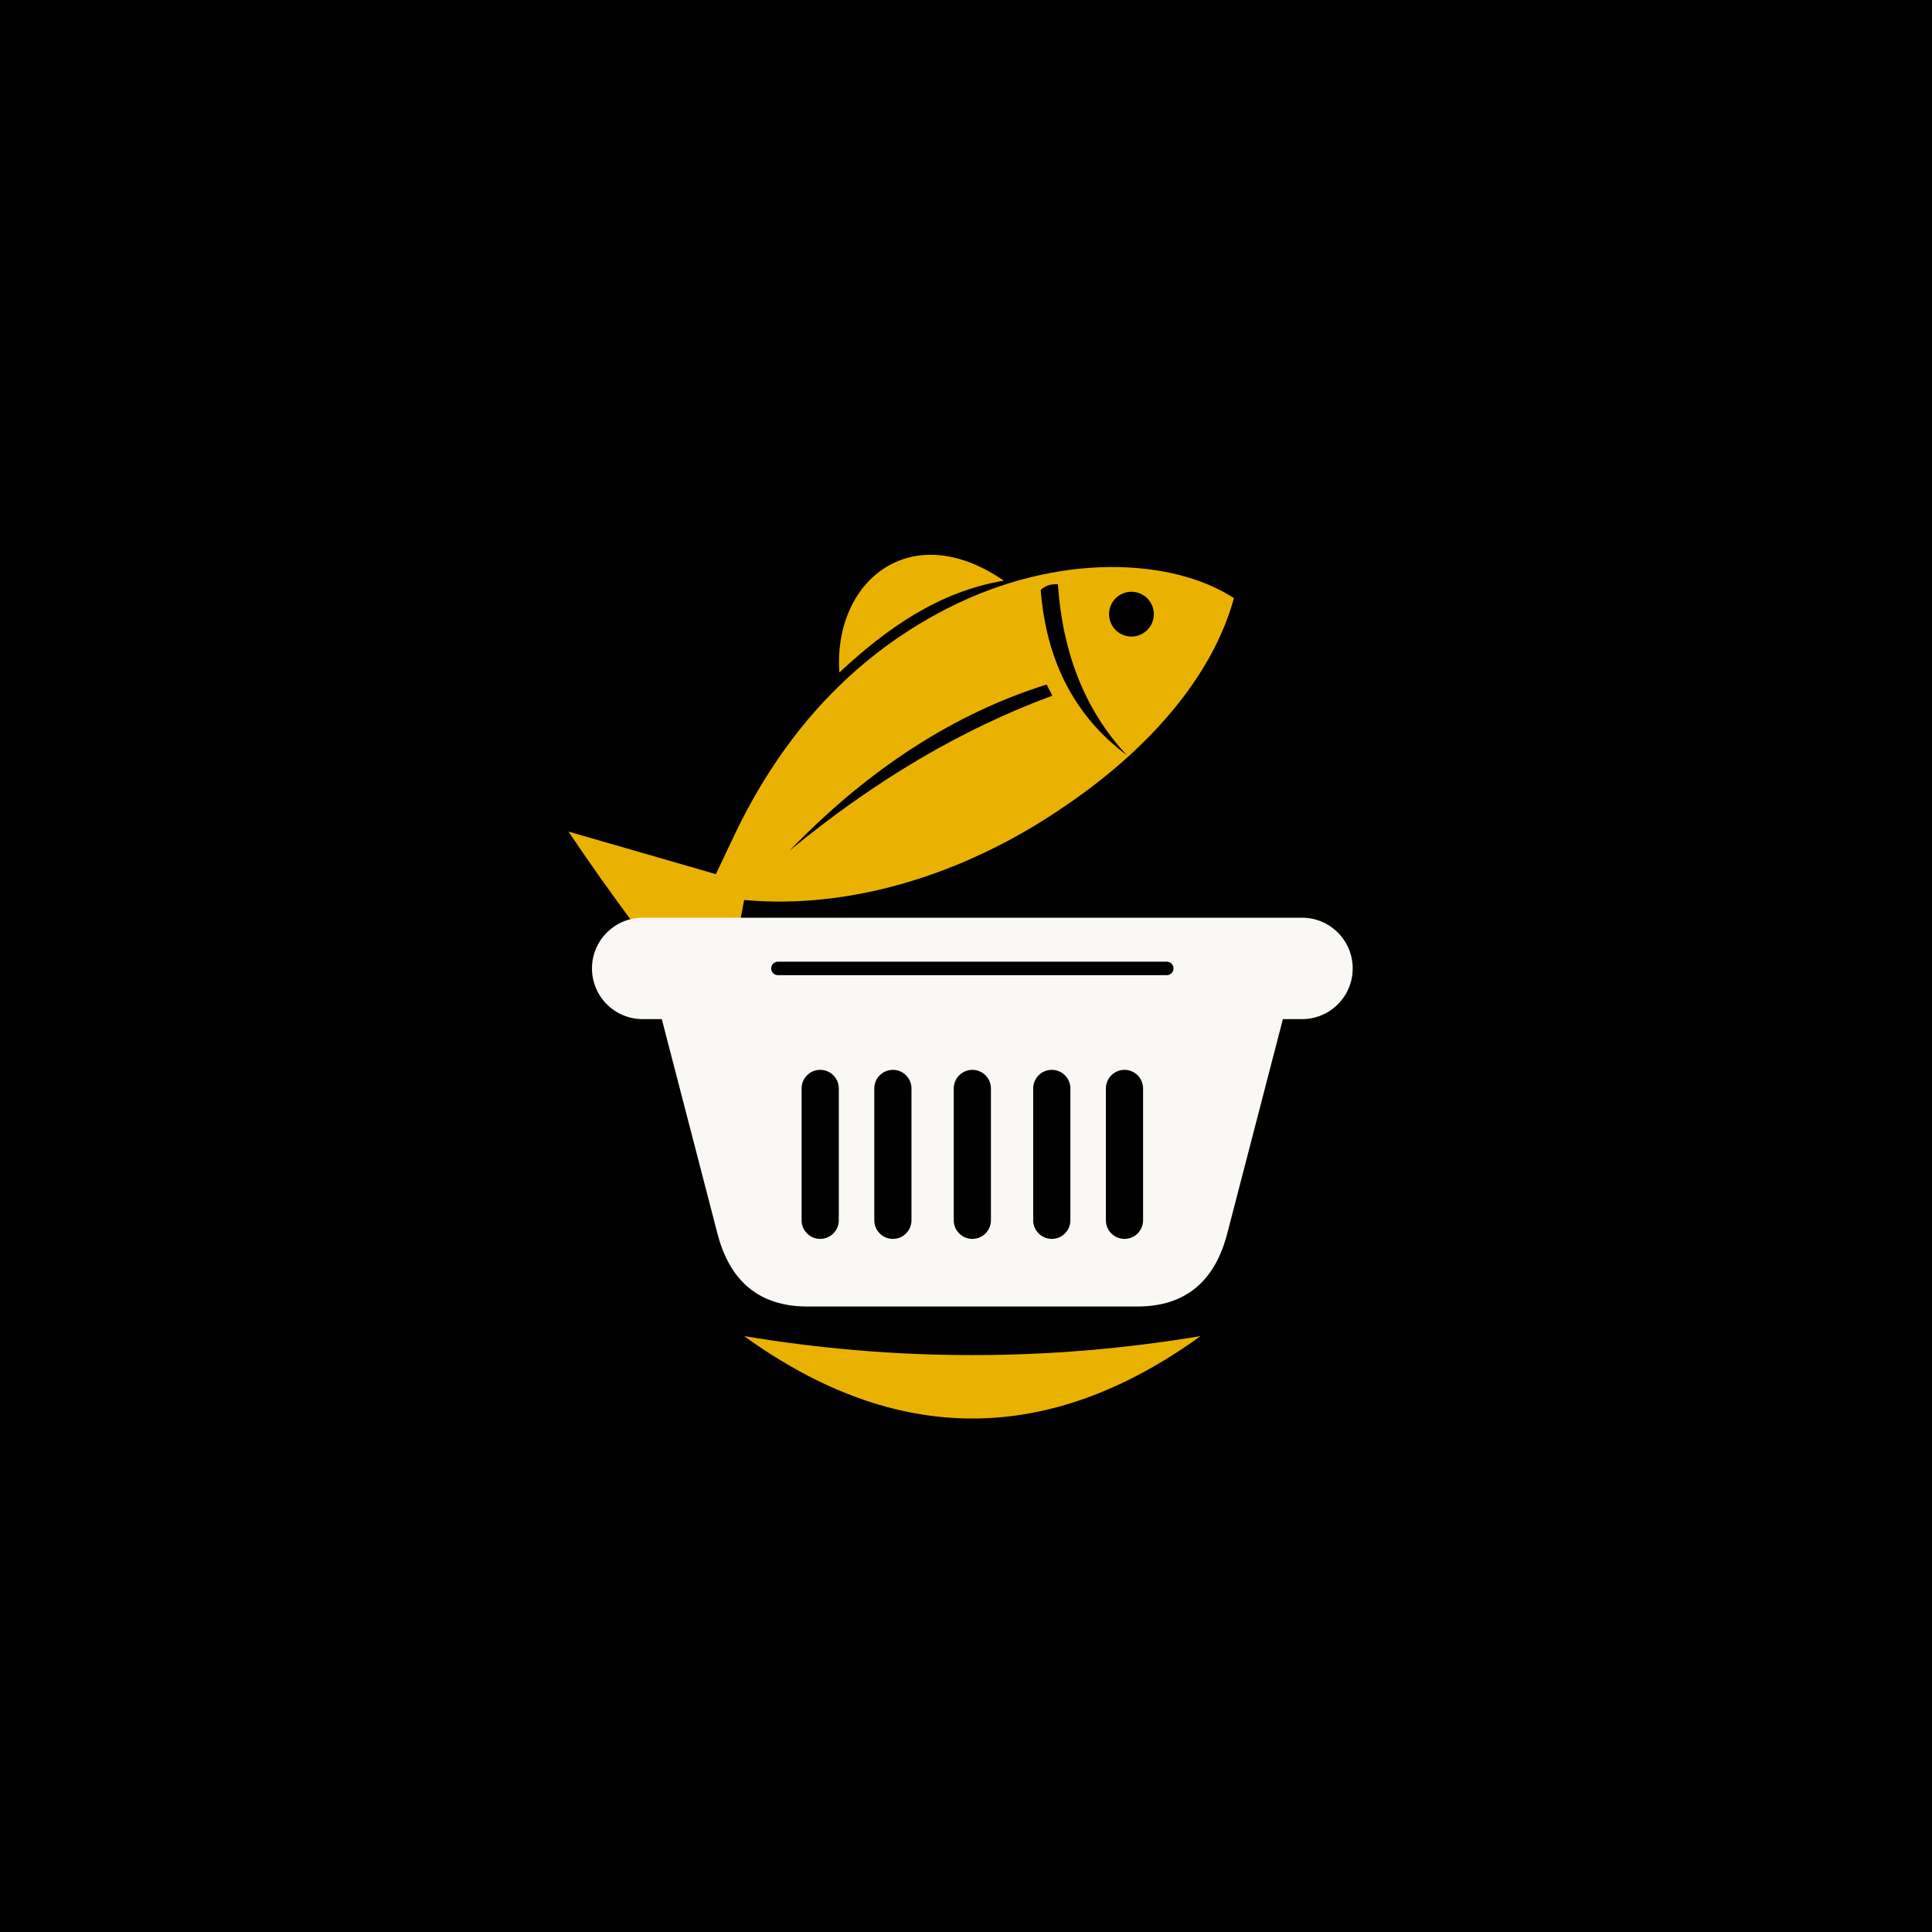
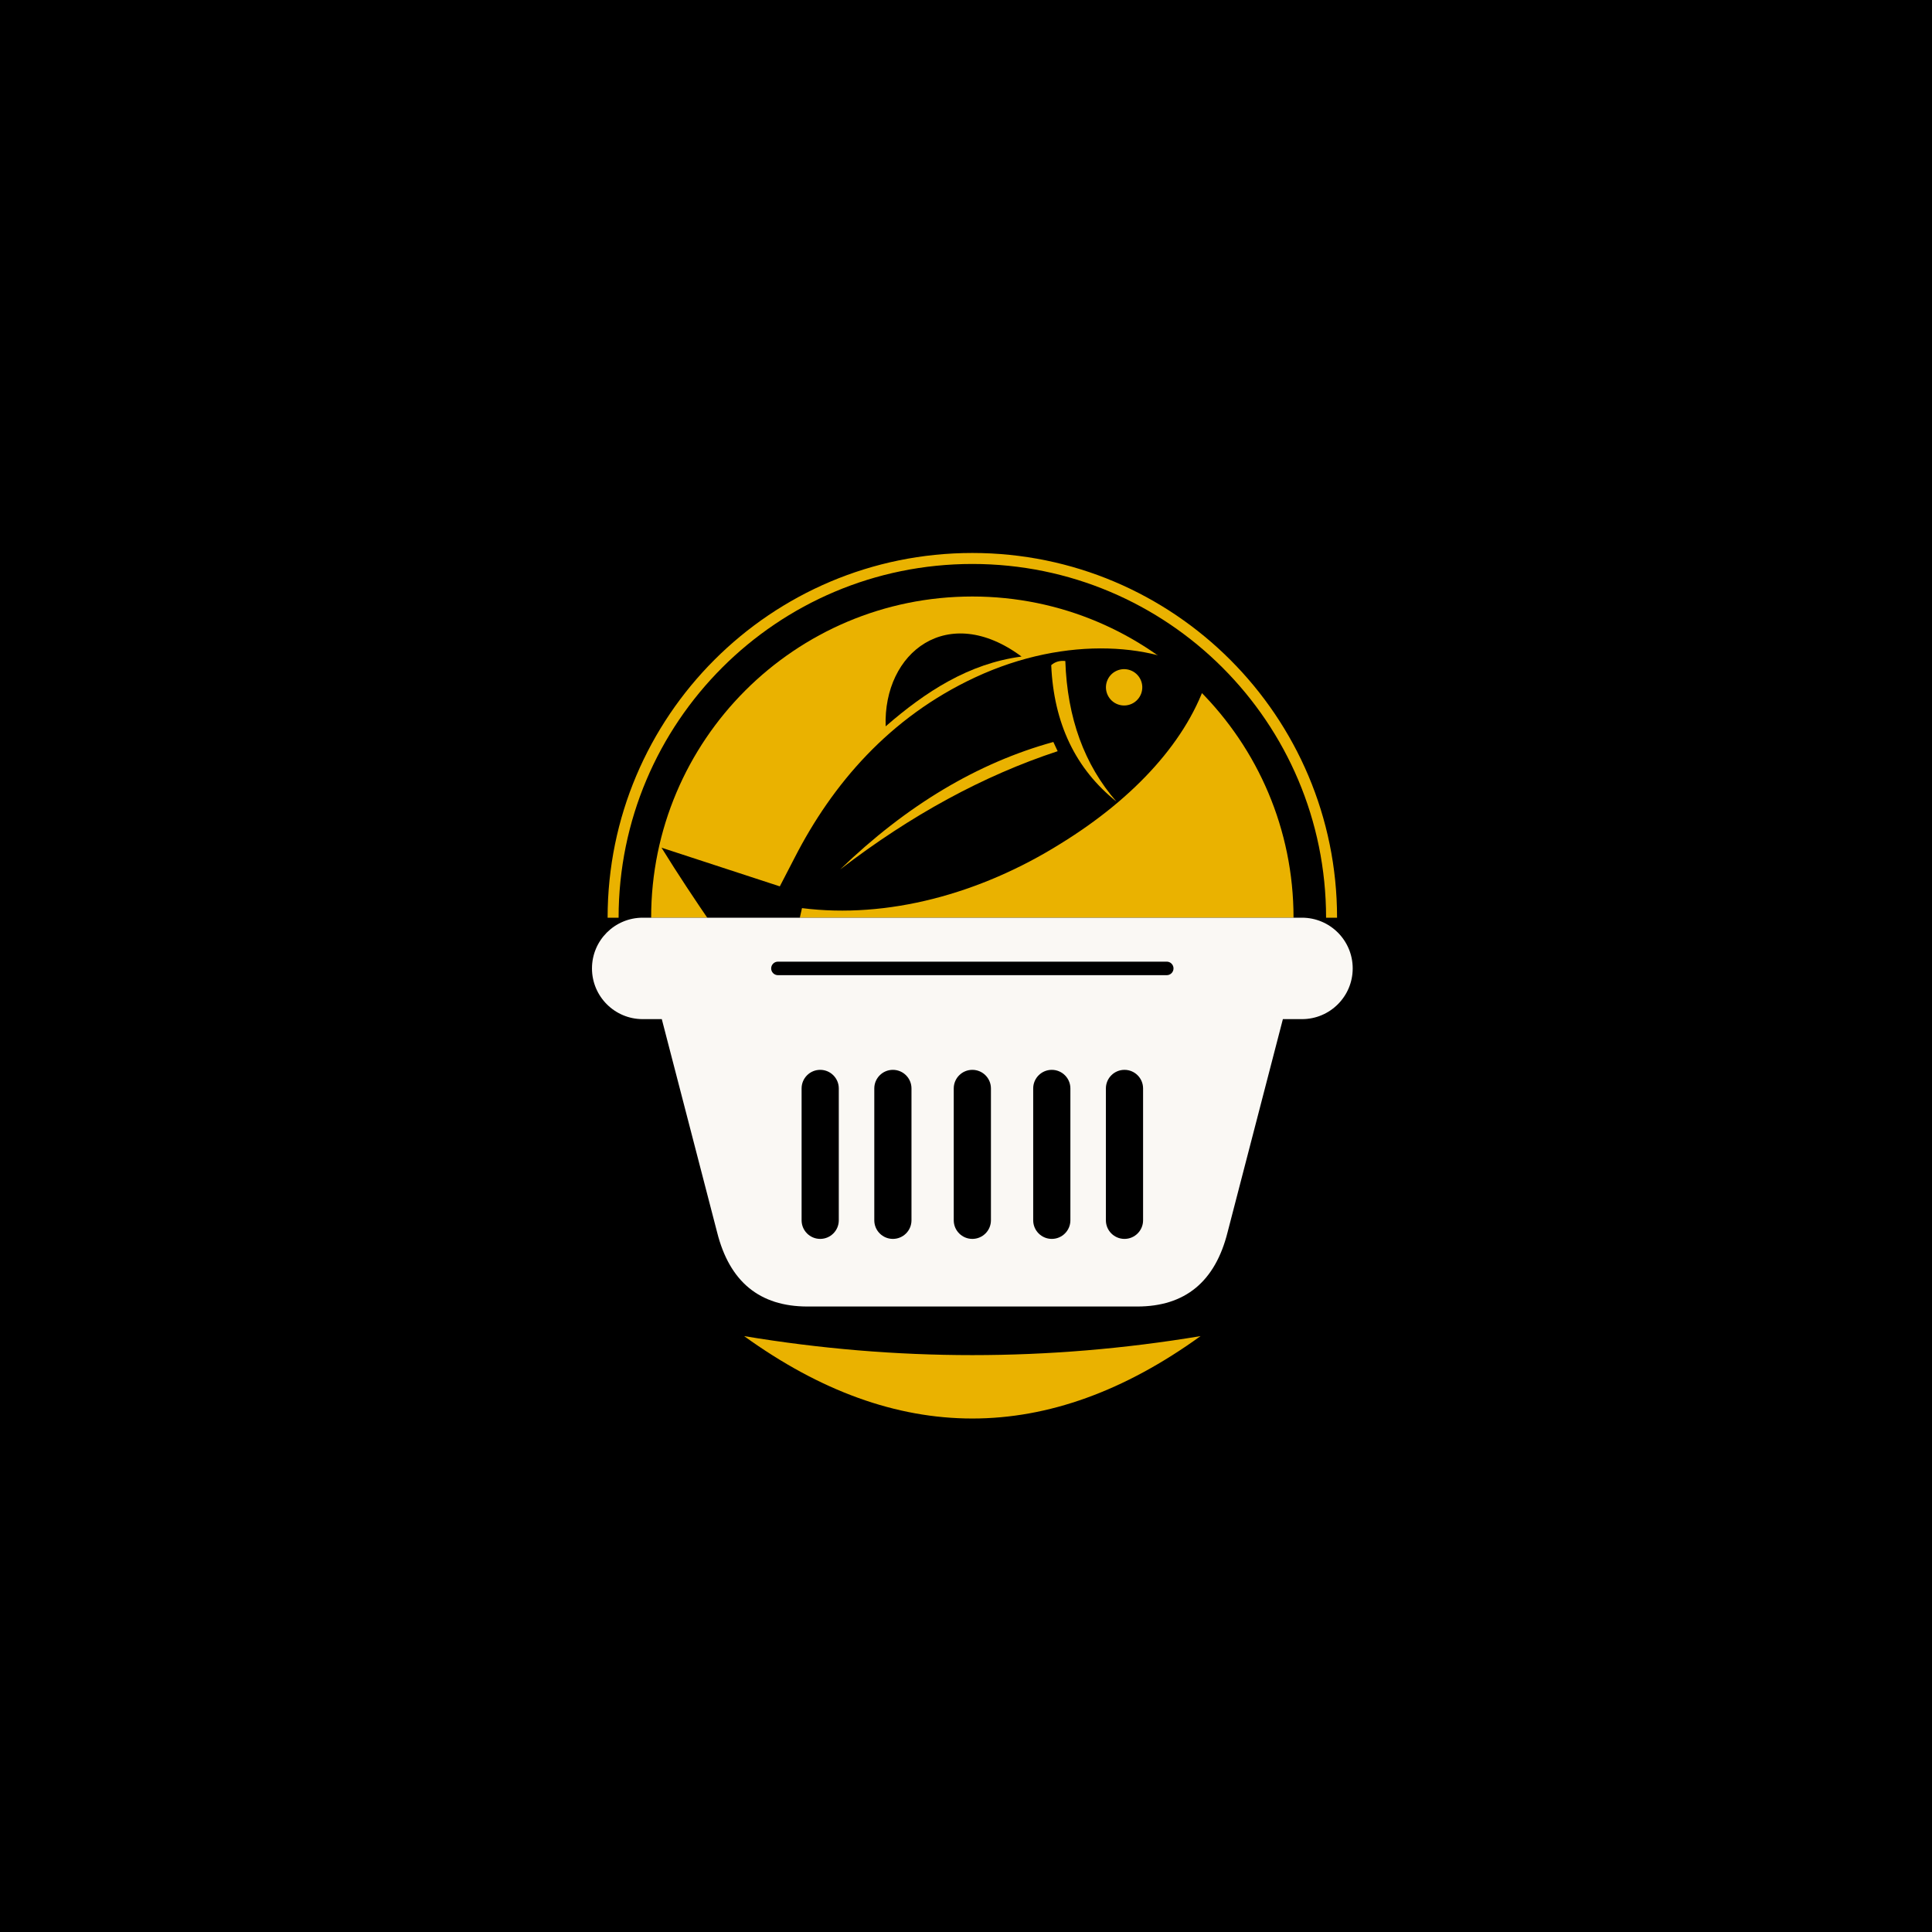
<svg xmlns="http://www.w3.org/2000/svg" viewBox="0 0 64 64">
  <rect width="64" height="64" rx="0" fill="#000000" />
  <g transform="translate(15.41 15) scale(0.28)">
-     <g transform="translate(56 35) rotate(-27) scale(1.06)" fill="#EAB200">
-       <path fill-rule="evenodd" d="M37 0C33 -7 22 -13.5 8 -13.5C-5 -13.5 -16 -8.5 -25 -1.5L-28.5 1.2L-41 -10.5C-40 -2 -38.5 6 -36.5 17.5L-27 5.2C-17 11.5 -4 13.8 9 12.2C21 10.8 31 6.6 37 0ZM18.2 -10.6Q13.6 0.5 18.4 10.2Q15.6 0.5 20.2 -10.3Q19.2 -10.9 18.2 -10.6ZM14 -0.9Q-2 -3.6 -20 2.6Q-2 -1.4 14 0.5Z" />
+     <path fill="#EAB200" d="M22 55A38 38 0 0 1 98 55Z" />
+     <path fill="none" stroke="#EAB200" stroke-width="1.3" d="M17.5 55A42.5 42.5 0 0 1 102.5 55" />
+     <g transform="translate(59 40) rotate(-25) scale(0.86)" fill="#000000">
+       <path fill-rule="evenodd" d="M37 0C33 -7 22 -13.5 8 -13.5C-5 -13.5 -16 -8.5 -25 -1.5L-28.5 1.2L-41 -10.5C-40 -2 -38.5 6 -36.5 17.5L-27 5.2C-17 11.5 -4 13.8 9 12.2C21 10.8 31 6.6 37 0ZM18.2 -10.6Q13.6 0.5 18.4 10.2Q15.6 0.5 20.2 -10.3Q19.2 -10.9 18.2 -10.6ZM14 -0.9Q-2 -3.6 -20 2.6Q-2 -1.4 14 0.5ZM28.5 -3.6A2.5 2.5 0 1 0 23.5 -3.6A2.5 2.5 0 1 0 28.5 -3.6Z" />
      <path d="M-6 -12.6C-2 -22 9 -24.5 15 -13.4C8 -15.6 1 -14.6 -6 -12.6Z" />
-       <circle cx="26" cy="-3.6" r="2.5" fill="#000000" />
    </g>
    <path fill-rule="evenodd" fill="#FAF8F4" d="M21 55H99A6 6 0 0 1 99 67H96.74L90.2 92.2Q88 101 79.5 101H40.5Q32 101 29.8 92.2L23.26 67H21A6 6 0 0 1 21 55ZM42 73A2.2 2.2 0 0 1 44.2 75.2V90.8A2.2 2.2 0 0 1 39.8 90.8V75.2A2.2 2.2 0 0 1 42 73ZM50.6 73A2.2 2.2 0 0 1 52.8 75.2V90.8A2.2 2.2 0 0 1 48.4 90.8V75.2A2.2 2.2 0 0 1 50.6 73ZM60 73A2.2 2.2 0 0 1 62.2 75.2V90.8A2.2 2.2 0 0 1 57.8 90.8V75.2A2.2 2.2 0 0 1 60 73ZM69.4 73A2.2 2.2 0 0 1 71.6 75.2V90.8A2.2 2.2 0 0 1 67.2 90.8V75.2A2.2 2.2 0 0 1 69.4 73ZM78 73A2.2 2.2 0 0 1 80.2 75.2V90.8A2.2 2.2 0 0 1 75.8 90.8V75.2A2.2 2.2 0 0 1 78 73ZM37 60.2H83A0.8 0.8 0 0 1 83 61.8H37A0.8 0.8 0 0 1 37 60.2Z" />
    <path fill="#EAB200" d="M33 104.5Q60 124 87 104.5Q60 109 33 104.5Z" />
  </g>
</svg>
